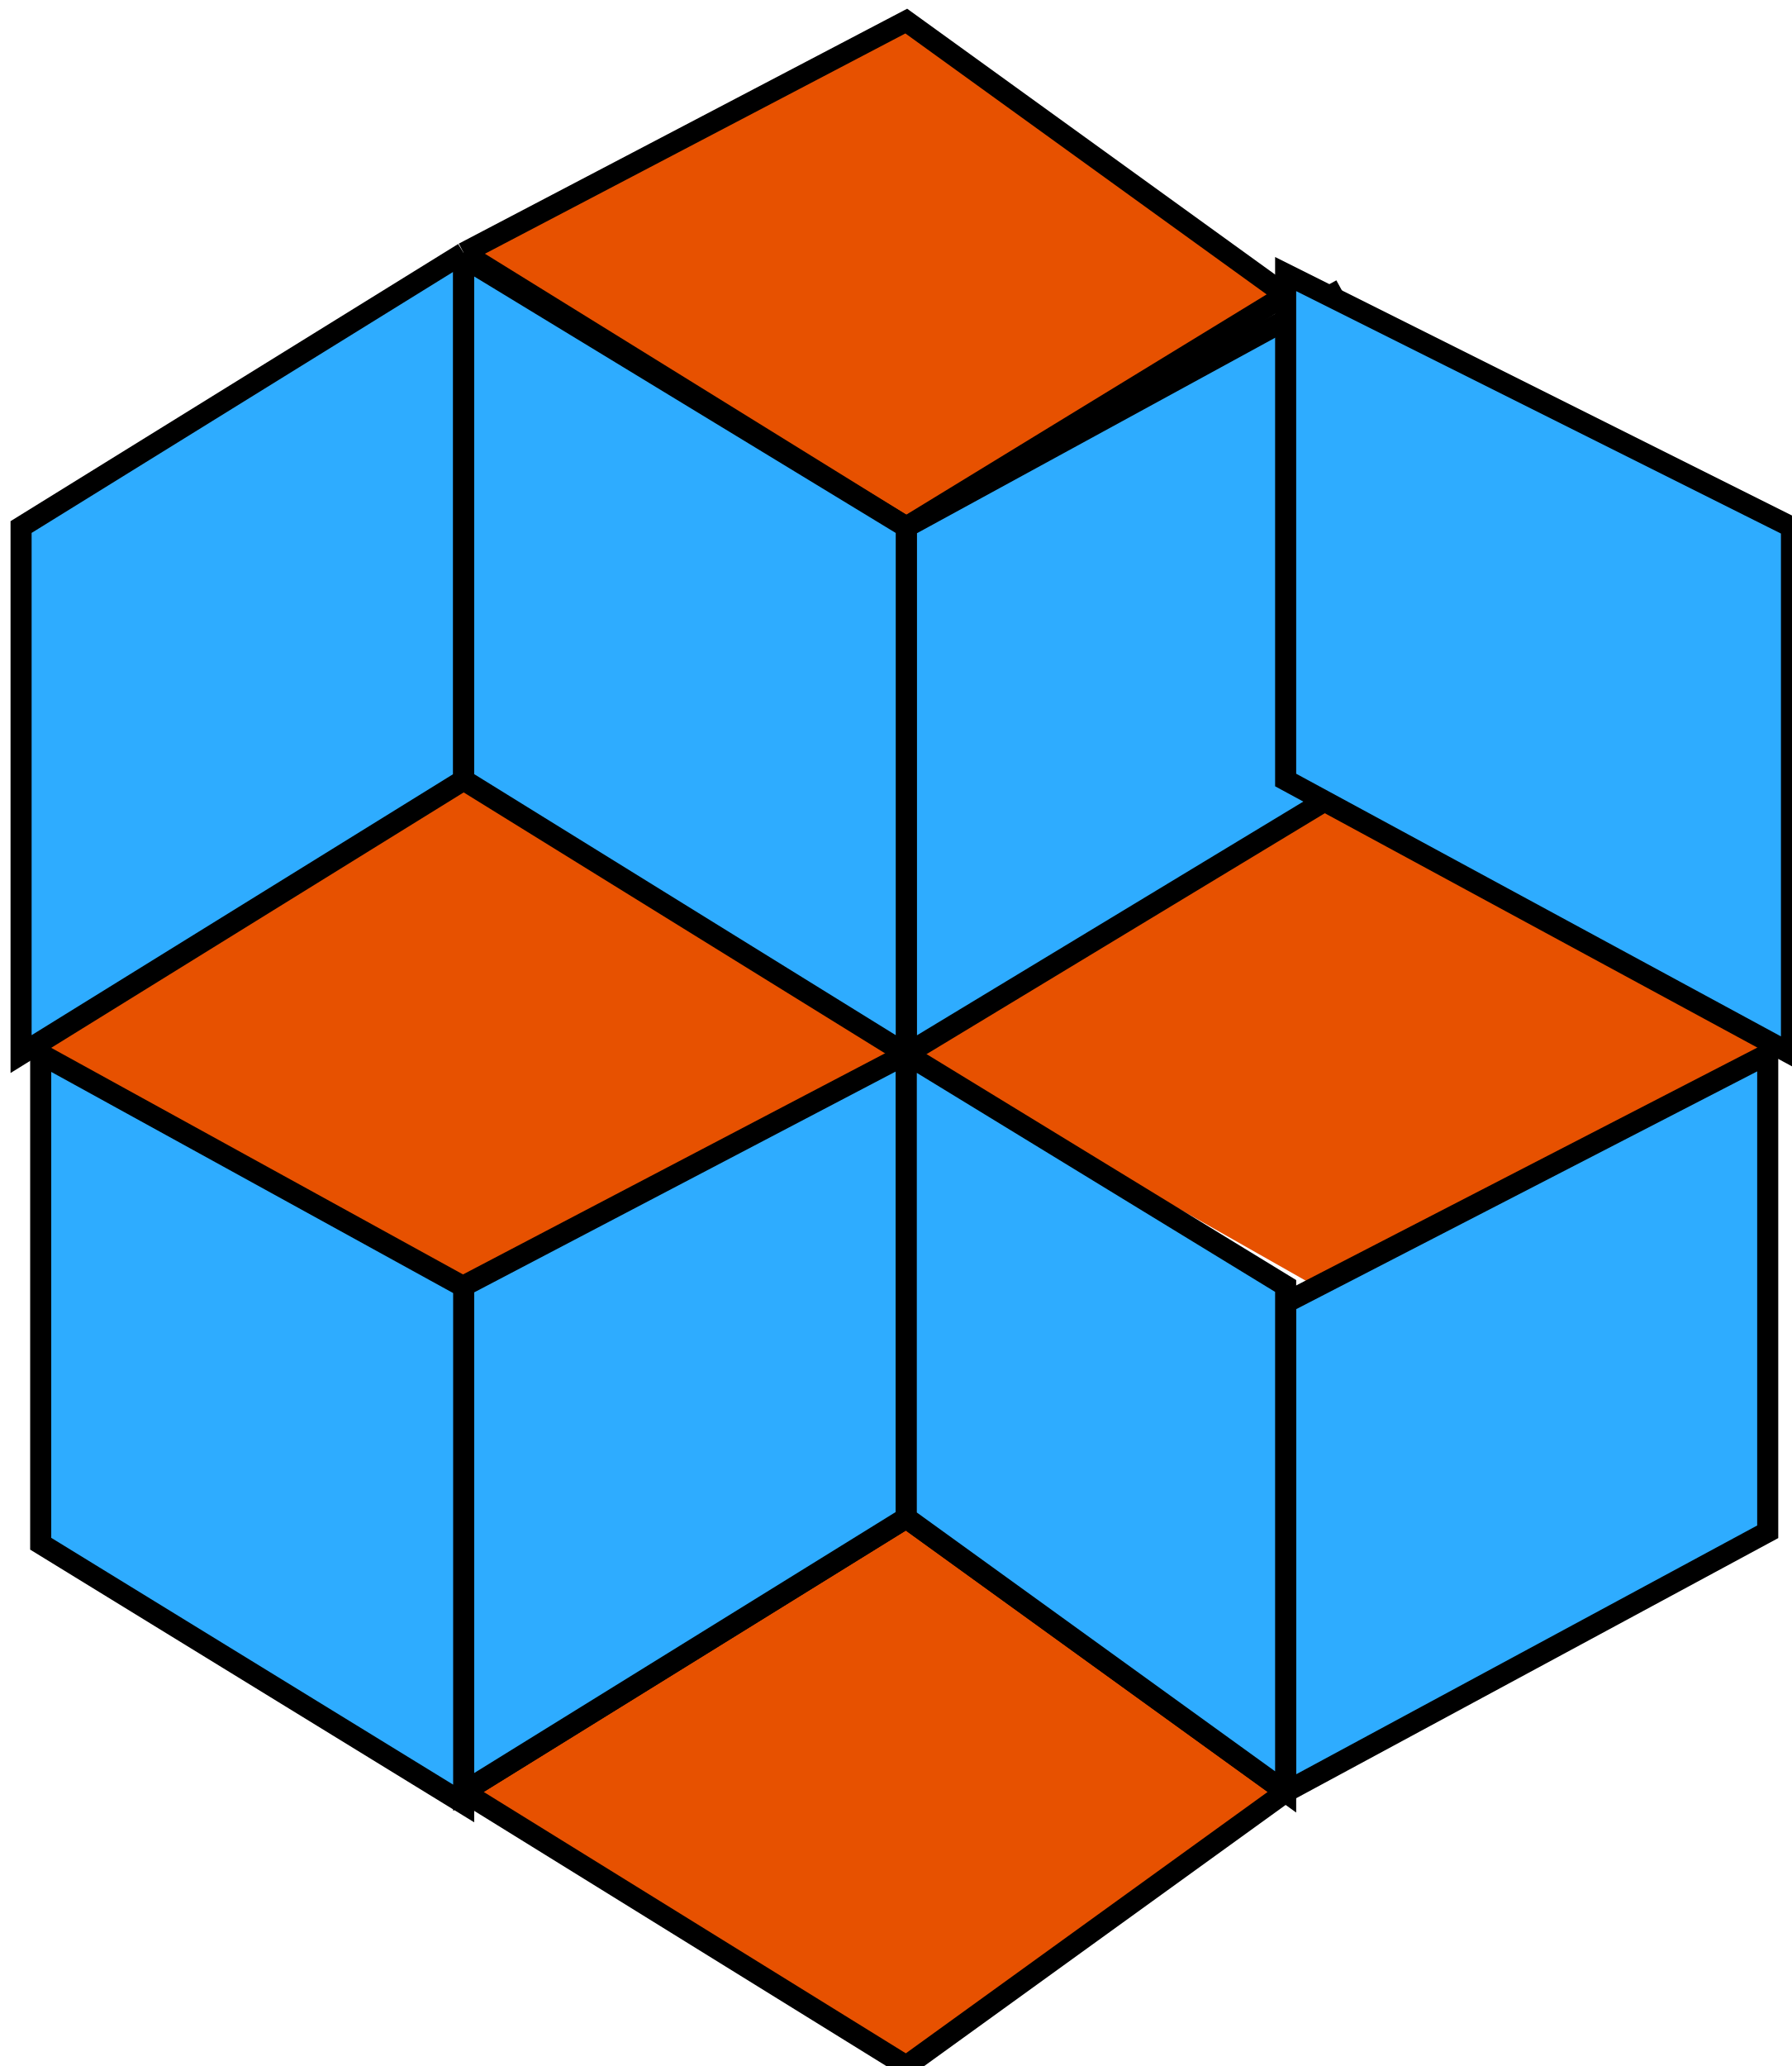
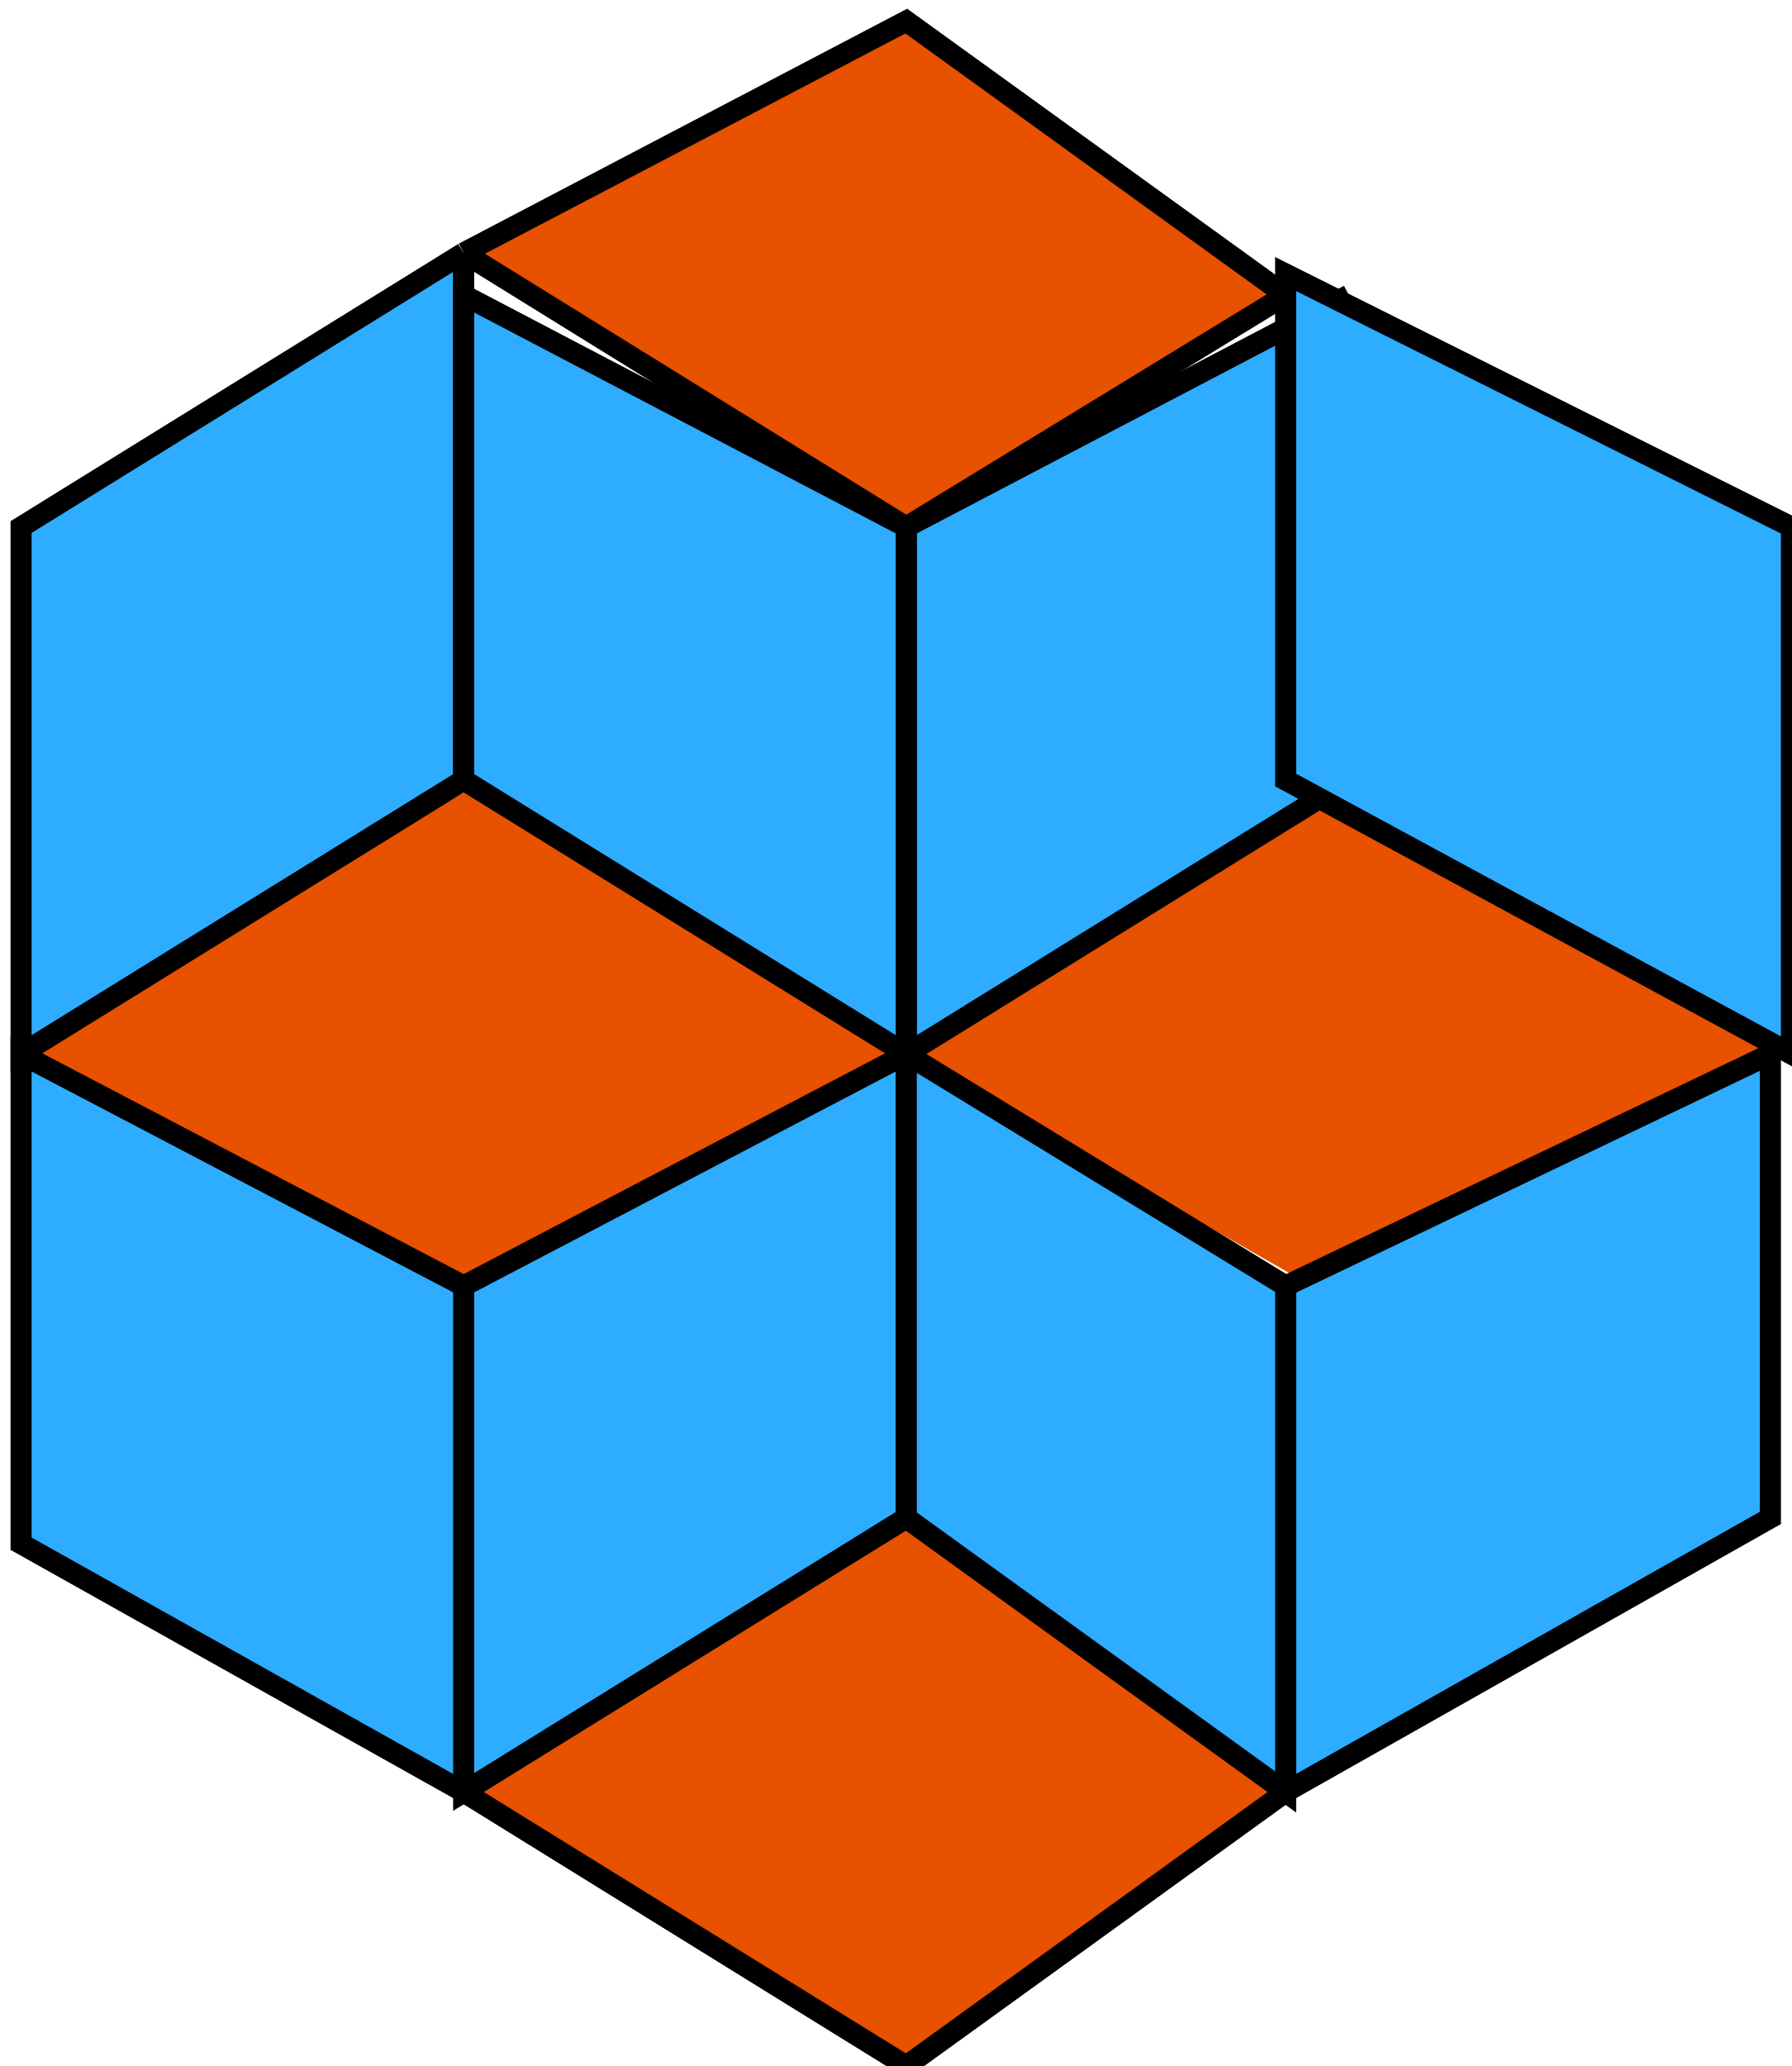
<svg xmlns="http://www.w3.org/2000/svg" version="1.1" id="a-level" width="85px" height="98px">
-   <polygon fill="#E75100" points="43,50 22.759,61.34 1.627,50 22.005,37.189 " />
-   <polygon fill="#E75100" points="83.759,49.755 64.325,62.094 43,50 63.571,37.943 " />
+   <polygon fill="#E75100" points="43,50 23,61 1,50 23,37 " />
+   <polygon fill="#E75100" points="84,50 64,62 43,50 62,37 " />
  <polygon fill="#E75100" stroke="#000000" points="61,85 43,98 22,85 43,72 " />
  <polyline fill="#E75100" stroke="#000000" points="22,12 43,1 61,14 43,25 22,12 " />
  <polyline fill="#2EACFF" stroke="#000000" points="22,12 22,37 1,50 1,25 22,12 " />
  <polygon fill="#2EACFF" stroke="#000000" points="43,72 22,85 22,61 43,50 " />
-   <polygon fill="#2EACFF" stroke="#000000" points="83.873,72.66 61,85 61,61.795 83.873,50 " />
-   <polyline fill="#2EACFF" stroke="#000000" points="61,13 63.342,37.698 43,50 43,25 63.646,13.736 " />
-   <polyline fill="#2EACFF" stroke="#000000" points="22,12 22,37 43,50 43,25 22,12.226 " />
-   <polygon fill="#2EACFF" stroke="#000000" points="1.931,73.226 22,85.547 22,61.04 1.931,50 " />
+   <polygon fill="#2EACFF" stroke="#000000" points="84,72 61,85 61,61 84,50 " />
+   <polyline fill="#2EACFF" stroke="#000000" points="61,13 64,37 43,50 43,25 64,14 " />
+   <polyline fill="#2EACFF" stroke="#000000" points="22,12 22,37 43,50 43,25 22,14 " />
+   <polygon fill="#2EACFF" stroke="#000000" points="1,73.226 22,85 22,61 1,50 " />
  <polygon fill="#2EACFF" stroke="#000000" points="43,72 61,85 61,61 43,50 " />
  <polygon fill="#2EACFF" stroke="#000000" points="61,37 85,50 85,25 61,13 " />
</svg>
